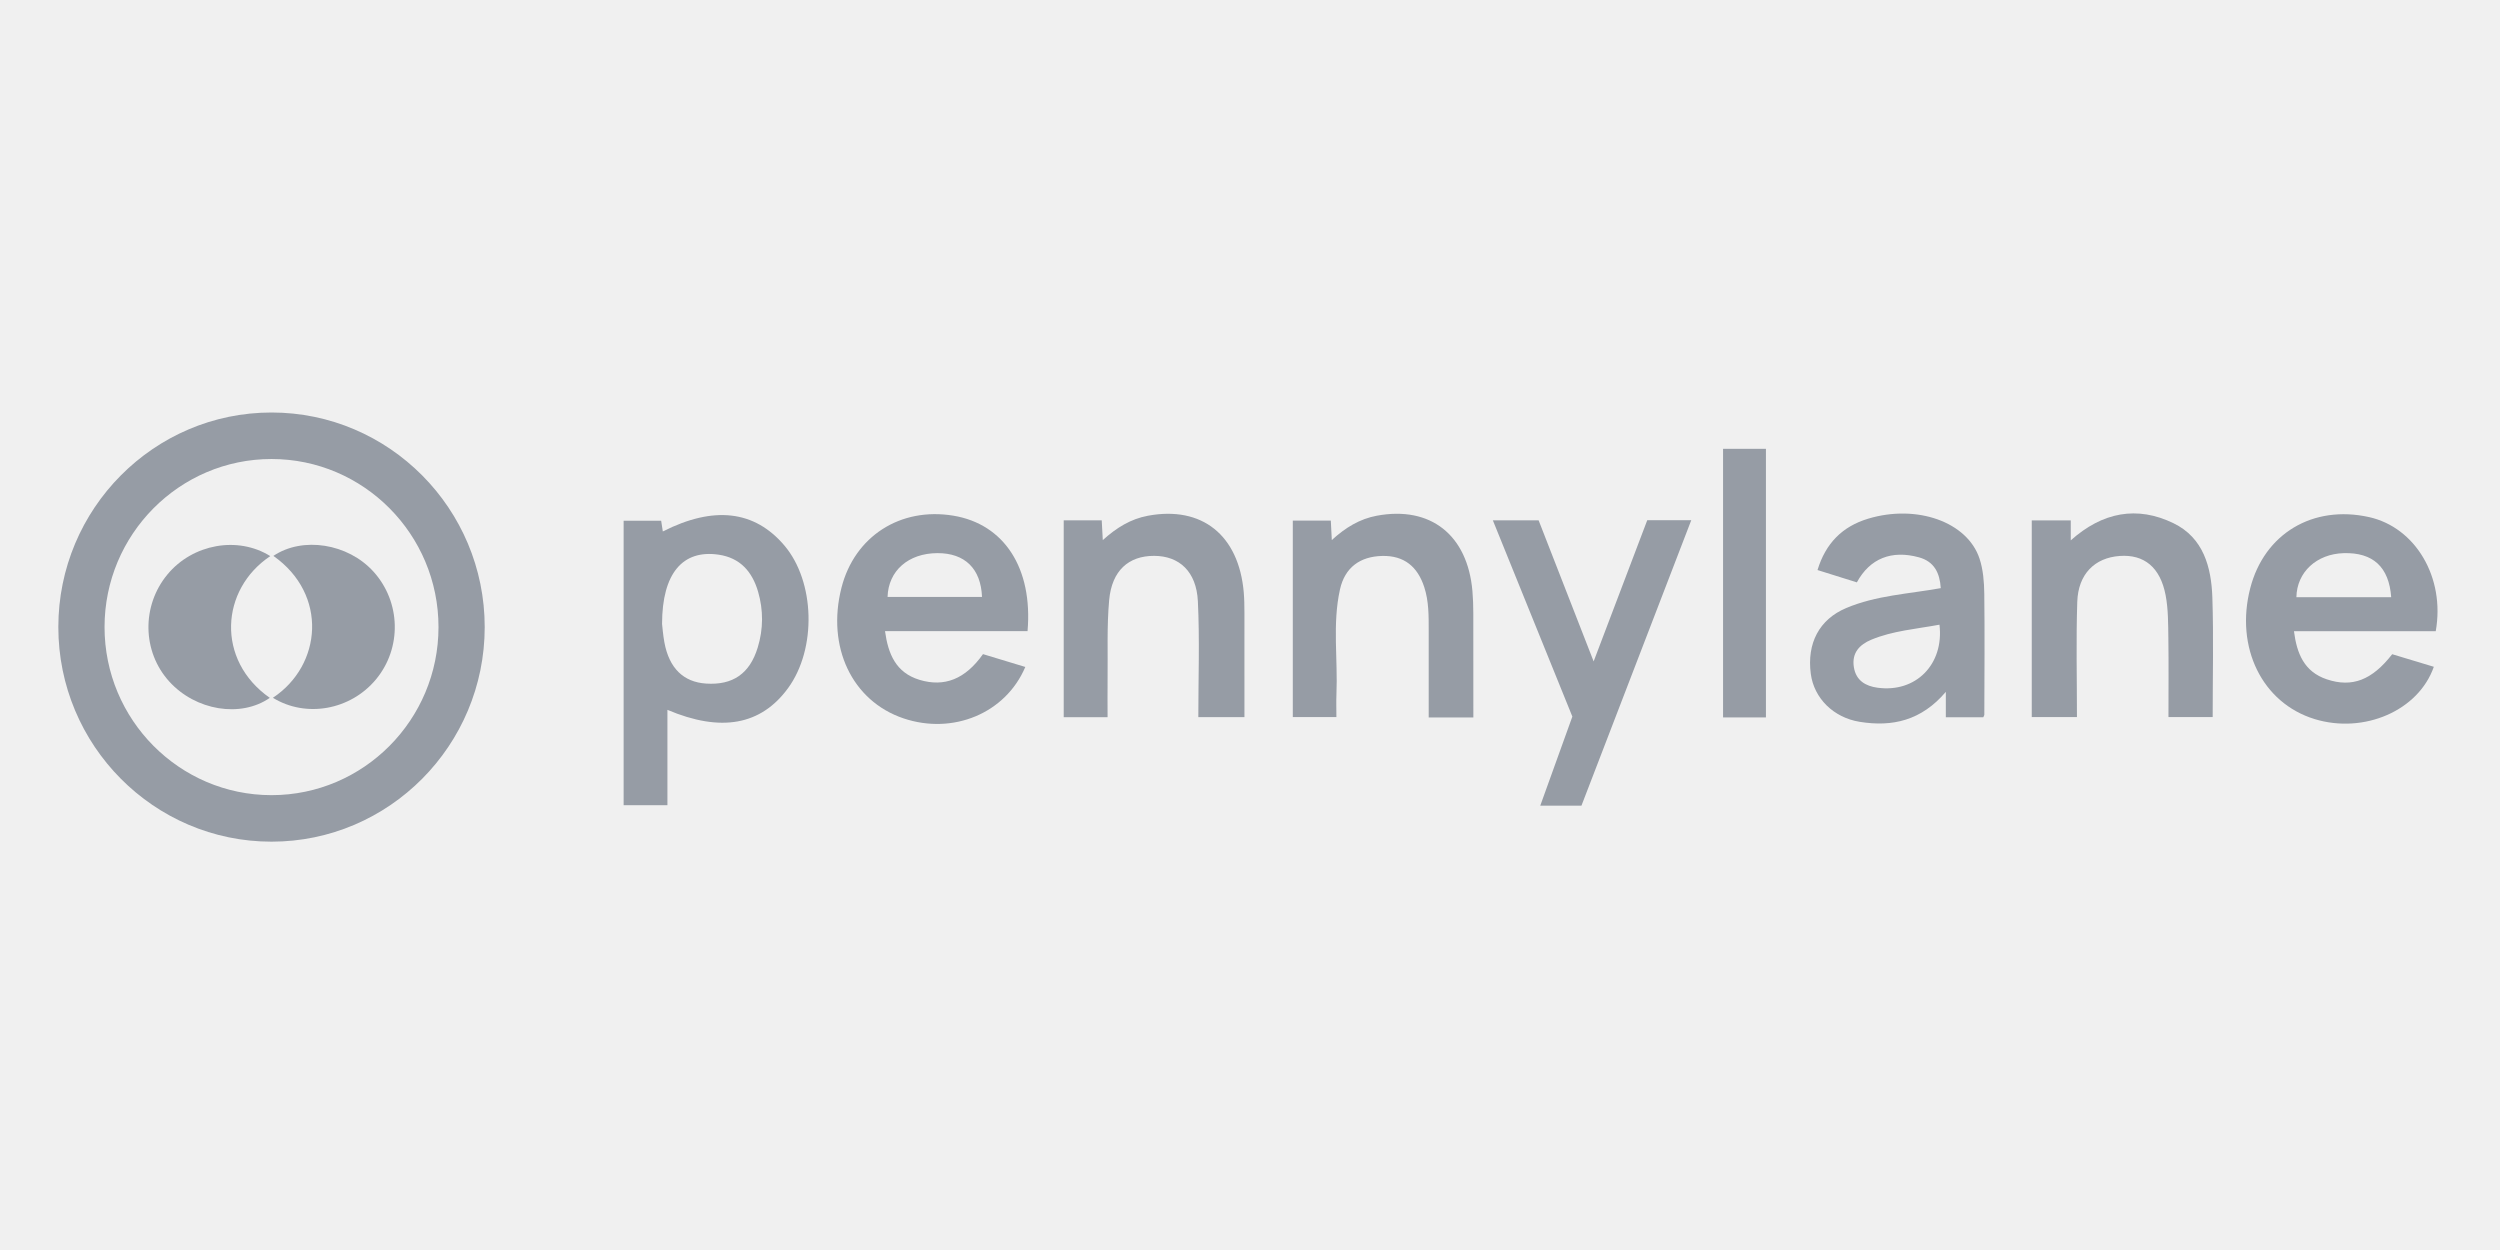
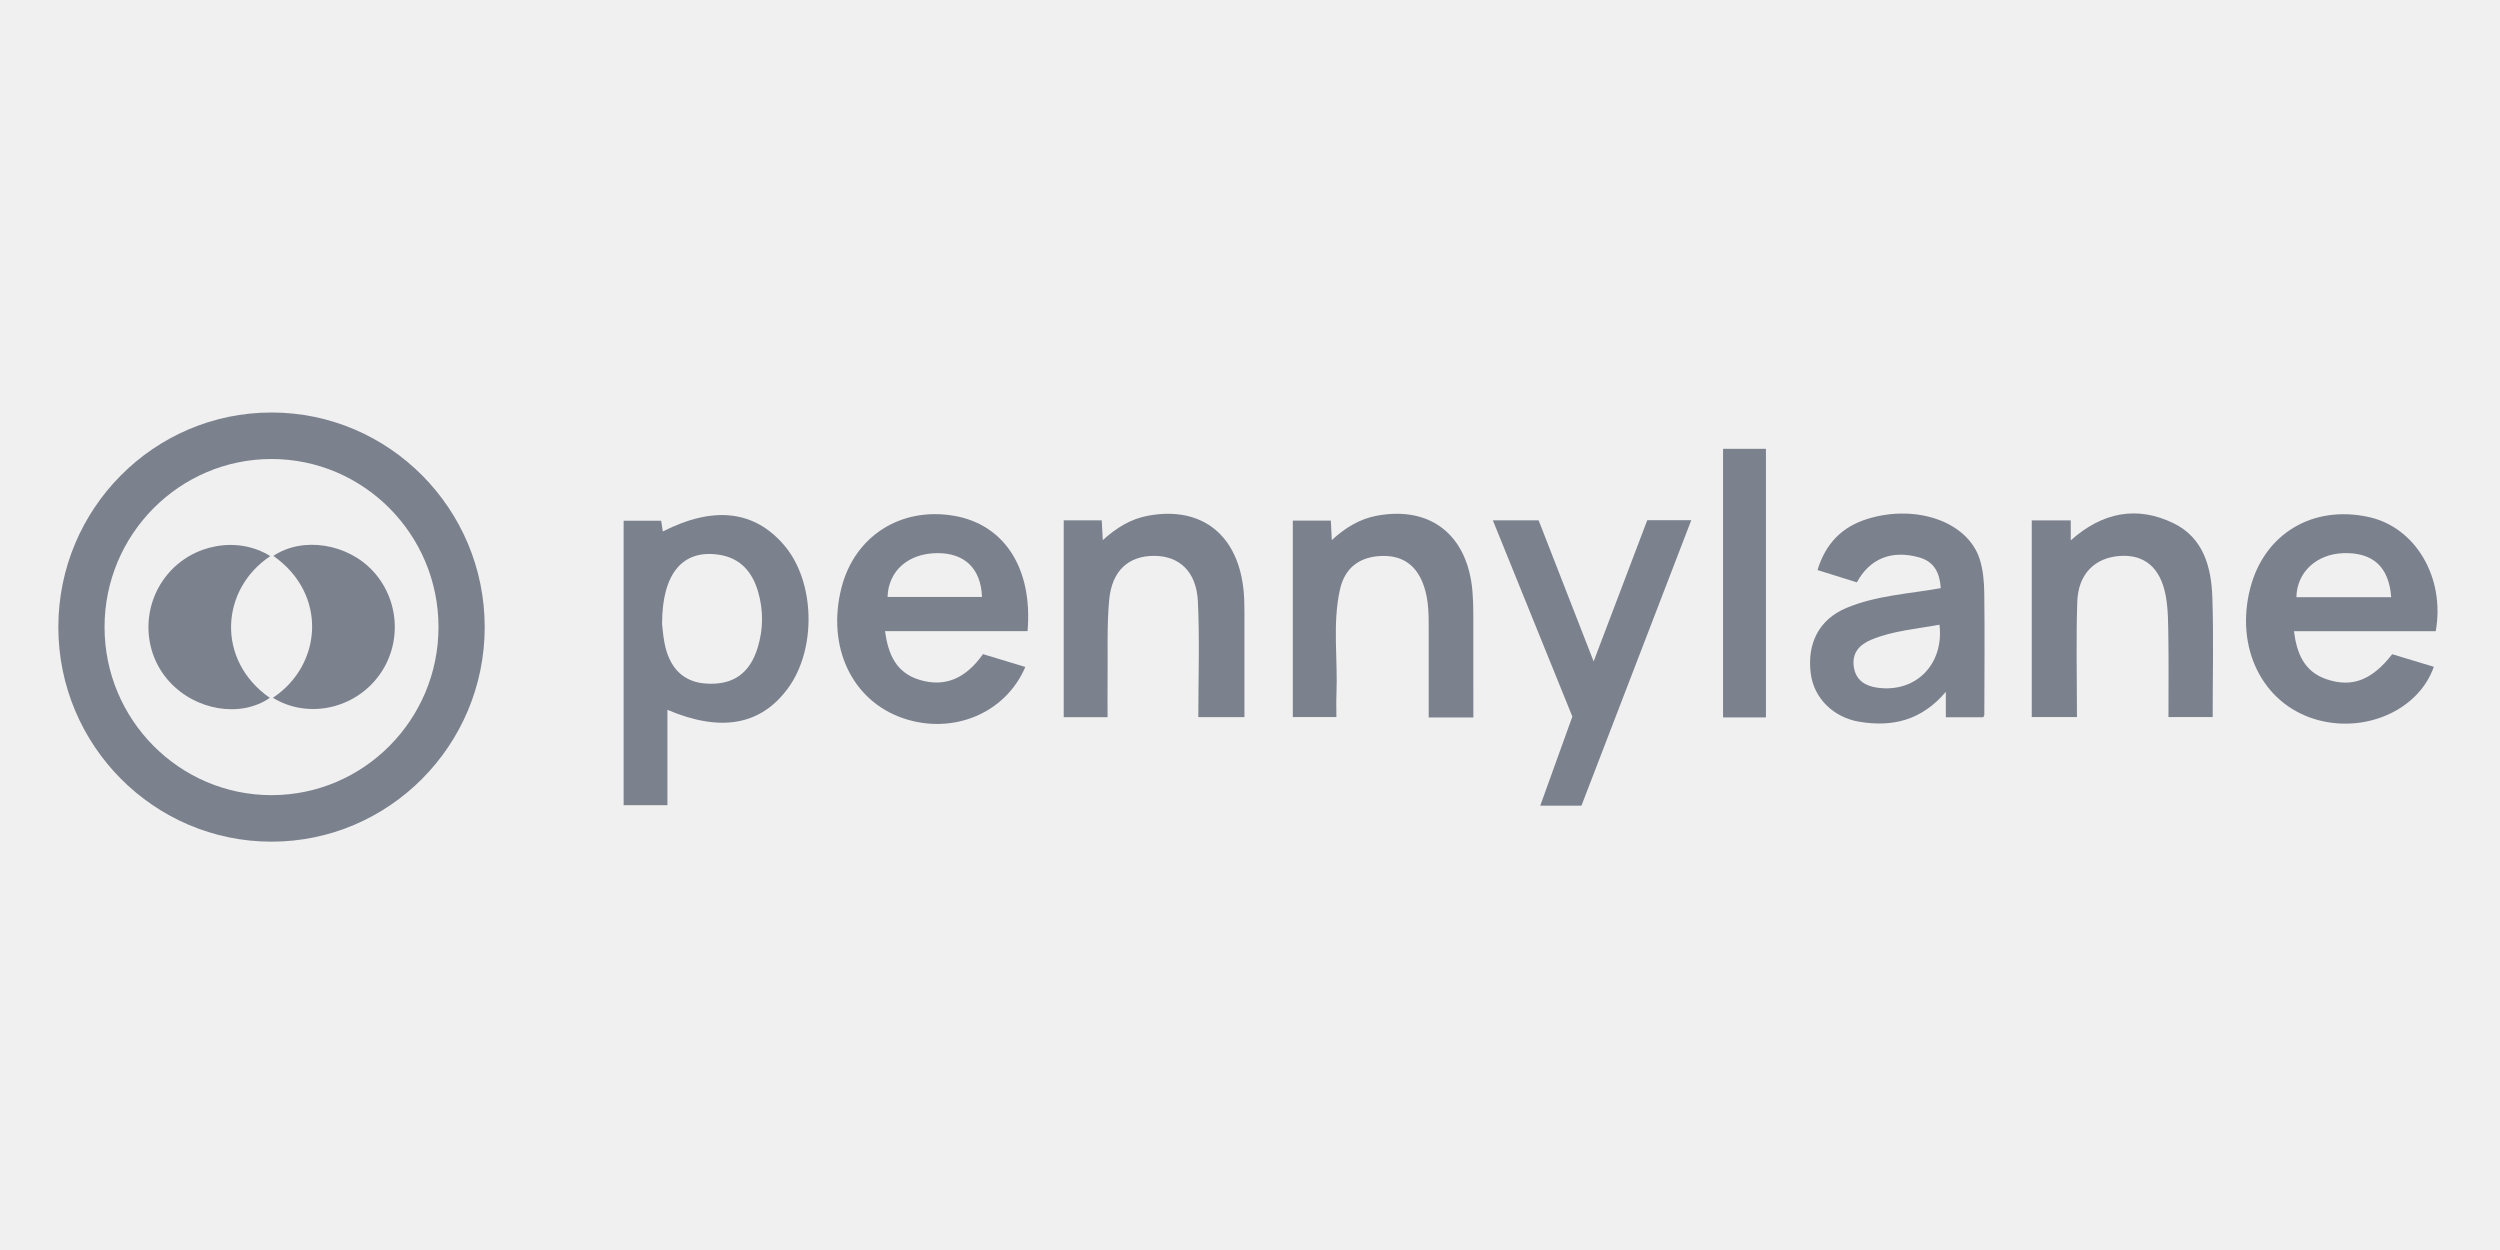
<svg xmlns="http://www.w3.org/2000/svg" width="600" height="300" viewBox="0 0 600 300" fill="none">
  <g clip-path="url(#clip0_237_4727)">
-     <path d="M160.18 170.359V193.253H149.67V124.978H158.678C158.804 125.795 158.94 126.658 159.076 127.551C171.295 121.345 181.095 122.492 188.243 130.91C195.623 139.601 196.036 155.726 189.115 165.179C182.632 174.033 173.065 175.819 160.18 170.364V170.359ZM158.895 149.739C158.971 150.353 159.107 152.286 159.454 154.173C160.594 160.353 164.021 163.702 169.45 164.057C175.857 164.478 179.93 161.703 181.851 155.417C183.212 150.977 183.232 146.431 181.937 141.991C180.545 137.232 177.667 133.873 172.435 133.117C163.906 131.884 158.91 137.511 158.895 149.739Z" fill="#969CA5" />
-     <path d="M246.611 151.464H212.404C213.16 156.99 215.025 161.444 220.676 163.159C226.674 164.981 231.69 162.972 235.919 156.99C239.246 157.999 242.644 159.029 246.072 160.069C241.364 171.186 228.716 176.428 216.815 172.399C204.48 168.223 198.33 155.234 201.959 141.032C205.105 128.723 216.084 121.66 228.802 123.761C241.001 125.775 247.907 136.359 246.611 151.469V151.464ZM213.014 143.27H235.683C235.42 136.471 231.554 132.731 224.991 132.752C218.009 132.772 213.2 136.978 213.014 143.27Z" fill="#969CA5" />
-     <path d="M584.572 151.484H550.551C551.236 156.842 552.99 161.226 558.46 163.048C564.519 165.067 569.298 163.22 574.127 157.01C577.424 158.004 580.766 159.019 584.118 160.029C580.463 170.542 567.372 176.204 555.516 172.582C542.924 168.73 536.371 155.391 540.066 141.134C543.448 128.078 555.077 121.117 568.542 124.095C579.732 126.566 586.875 138.617 584.577 151.489L584.572 151.484ZM573.885 143.32C573.366 136.08 569.525 132.559 562.498 132.757C555.975 132.939 551.246 137.318 551.135 143.32H573.885Z" fill="#969CA5" />
-     <path d="M465.783 141.154C465.551 137.516 464.231 134.761 460.516 133.751C453.973 131.965 448.77 134.025 445.645 139.769C442.626 138.825 439.551 137.861 436.203 136.811C438.159 130.392 442.147 126.348 448.382 124.476C460.017 120.98 472.165 125.232 475.089 134.076C475.966 136.729 476.193 139.693 476.228 142.519C476.349 152.195 476.258 161.876 476.238 171.557C476.238 171.704 476.117 171.856 475.986 172.145H466.998V166.046C461.131 172.957 454.149 174.505 446.336 173.241C440.024 172.221 435.362 167.574 434.59 161.723C433.623 154.376 436.617 148.663 443.079 145.933C450.273 142.889 458.071 142.544 465.778 141.154H465.783ZM465.471 149.927C459.855 150.967 454.285 151.378 449.128 153.524C446.305 154.696 444.36 156.695 444.934 160.161C445.464 163.357 447.747 164.651 450.575 165.047C459.765 166.33 466.605 159.466 465.476 149.927H465.471Z" fill="#969CA5" />
-     <path d="M487.625 124.892H496.981V129.687C504.598 122.888 512.905 121.33 521.646 125.577C528.824 129.063 530.725 136.115 530.967 143.417C531.279 152.9 531.042 162.398 531.042 172.094H520.431C520.431 165.803 520.497 159.46 520.406 153.118C520.356 149.683 520.386 146.182 519.746 142.833C518.455 136.121 514.569 133.015 508.737 133.431C502.728 133.858 498.761 137.775 498.544 144.442C498.247 153.585 498.468 162.748 498.468 172.099H487.62V124.892H487.625Z" fill="#969CA5" />
-     <path d="M353.604 172.191H342.887C342.887 165.26 342.887 158.324 342.887 151.388C342.887 147.856 342.937 144.325 341.818 140.9C340.225 136.009 336.999 133.315 331.767 133.426C326.403 133.538 322.764 136.202 321.594 141.458C319.749 149.759 321.105 158.222 320.747 166.61C320.672 168.365 320.737 170.126 320.737 172.089H310.272V124.938H319.396C319.467 126.333 319.537 127.728 319.633 129.611C322.925 126.607 326.338 124.532 330.461 123.766C343.32 121.381 352.238 128.383 353.387 141.9C353.538 143.655 353.589 145.431 353.594 147.192C353.614 155.427 353.604 163.667 353.604 172.186V172.191Z" fill="#969CA5" />
-     <path d="M287.599 172.11C287.599 162.743 287.941 153.488 287.488 144.274C287.135 137.161 283.021 133.421 277.003 133.406C270.863 133.391 266.845 136.943 266.2 144.005C265.63 150.272 265.898 156.614 265.822 162.926C265.787 165.94 265.817 168.949 265.817 172.125H255.292V124.887H264.416C264.491 126.277 264.567 127.673 264.668 129.626C267.984 126.627 271.392 124.542 275.505 123.776C288.445 121.366 297.307 128.403 298.502 142.158C298.638 143.752 298.658 145.355 298.663 146.953C298.678 155.28 298.668 163.606 298.668 172.115H287.599V172.11Z" fill="#969CA5" />
-     <path d="M379.554 193.354H369.664C372.25 186.175 374.765 179.198 377.366 171.978C371.075 156.457 364.724 140.778 358.282 124.872H369.266C373.566 135.892 377.916 147.05 382.473 158.74C386.873 147.151 391.108 135.994 395.342 124.846H405.903C397.071 147.811 388.315 170.567 379.549 193.354H379.554Z" fill="#969CA5" />
-     <path d="M423.823 172.181H413.535V107.717H423.823V172.181Z" fill="#969CA5" />
-     <path d="M64.868 133.467C52.895 141.448 51.791 158.425 64.751 167.487C57.77 172.328 46.952 170.557 40.606 163.545C34.128 156.386 33.952 145.396 40.192 137.861C46.236 130.565 57.054 128.581 64.868 133.467Z" fill="#969CA5" />
-     <path d="M65.493 167.472C77.293 159.653 78.745 142.646 65.609 133.416C72.625 128.698 83.514 130.418 89.643 137.201C96.232 144.498 96.474 155.559 90.208 163.083C84.109 170.405 73.462 172.369 65.487 167.467L65.493 167.472Z" fill="#969CA5" />
-     <path d="M65.165 202C36.951 202 14 178.899 14 150.5C14 122.101 36.951 99 65.165 99C93.379 99 116.33 122.101 116.33 150.5C116.33 178.899 93.379 202 65.165 202ZM65.165 110.163C43.066 110.163 25.09 128.256 25.09 150.5C25.09 172.744 43.066 190.837 65.165 190.837C87.264 190.837 105.24 172.744 105.24 150.5C105.24 128.256 87.264 110.163 65.165 110.163Z" fill="#969CA5" />
+     <path d="M160.18 170.359V193.253H149.67V124.978H158.678C158.804 125.795 158.94 126.658 159.076 127.551C171.295 121.345 181.095 122.492 188.243 130.91C195.623 139.601 196.036 155.726 189.115 165.179C182.632 174.033 173.065 175.819 160.18 170.364V170.359ZM158.895 149.739C158.971 150.353 159.107 152.286 159.454 154.173C160.594 160.353 164.021 163.702 169.45 164.057C175.857 164.478 179.93 161.703 181.851 155.417C183.212 150.977 183.232 146.431 181.937 141.991C180.545 137.232 177.667 133.873 172.435 133.117C163.906 131.884 158.91 137.511 158.895 149.739Z" fill="#7B818D" />
+     <path d="M246.611 151.464H212.404C213.16 156.99 215.025 161.444 220.676 163.159C226.674 164.981 231.69 162.972 235.919 156.99C239.246 157.999 242.644 159.029 246.072 160.069C241.364 171.186 228.716 176.428 216.815 172.399C204.48 168.223 198.33 155.234 201.959 141.032C205.105 128.723 216.084 121.66 228.802 123.761C241.001 125.775 247.907 136.359 246.611 151.469V151.464ZM213.014 143.27H235.683C235.42 136.471 231.554 132.731 224.991 132.752C218.009 132.772 213.2 136.978 213.014 143.27Z" fill="#7B818D" />
+     <path d="M584.572 151.484H550.551C551.236 156.842 552.99 161.226 558.46 163.048C564.519 165.067 569.298 163.22 574.127 157.01C577.424 158.004 580.766 159.019 584.118 160.029C580.463 170.542 567.372 176.204 555.516 172.582C542.924 168.73 536.371 155.391 540.066 141.134C543.448 128.078 555.077 121.117 568.542 124.095C579.732 126.566 586.875 138.617 584.577 151.489L584.572 151.484ZM573.885 143.32C573.366 136.08 569.525 132.559 562.498 132.757C555.975 132.939 551.246 137.318 551.135 143.32H573.885Z" fill="#7B818D" />
+     <path d="M465.783 141.154C465.551 137.516 464.231 134.761 460.516 133.751C453.973 131.965 448.77 134.025 445.645 139.769C442.626 138.825 439.551 137.861 436.203 136.811C438.159 130.392 442.147 126.348 448.382 124.476C460.017 120.98 472.165 125.232 475.089 134.076C475.966 136.729 476.193 139.693 476.228 142.519C476.349 152.195 476.258 161.876 476.238 171.557C476.238 171.704 476.117 171.856 475.986 172.145H466.998V166.046C461.131 172.957 454.149 174.505 446.336 173.241C440.024 172.221 435.362 167.574 434.59 161.723C433.623 154.376 436.617 148.663 443.079 145.933C450.273 142.889 458.071 142.544 465.778 141.154H465.783ZM465.471 149.927C459.855 150.967 454.285 151.378 449.128 153.524C446.305 154.696 444.36 156.695 444.934 160.161C445.464 163.357 447.747 164.651 450.575 165.047C459.765 166.33 466.605 159.466 465.476 149.927H465.471Z" fill="#7B818D" />
+     <path d="M487.625 124.892H496.981V129.687C504.598 122.888 512.905 121.33 521.646 125.577C528.825 129.063 530.725 136.115 530.967 143.417C531.279 152.9 531.042 162.398 531.042 172.094H520.431C520.431 165.803 520.497 159.46 520.406 153.118C520.356 149.683 520.386 146.182 519.746 142.833C518.455 136.121 514.569 133.015 508.737 133.431C502.728 133.858 498.761 137.775 498.544 144.442C498.247 153.585 498.468 162.748 498.468 172.099H487.62V124.892H487.625Z" fill="#7B818D" />
+     <path d="M353.604 172.191H342.887C342.887 165.26 342.887 158.324 342.887 151.388C342.887 147.856 342.937 144.325 341.818 140.9C340.225 136.009 336.999 133.315 331.767 133.426C326.403 133.538 322.764 136.202 321.594 141.458C319.749 149.759 321.105 158.222 320.747 166.61C320.672 168.365 320.737 170.126 320.737 172.089H310.272V124.938H319.396C319.467 126.333 319.537 127.728 319.633 129.611C322.925 126.607 326.338 124.532 330.461 123.766C343.32 121.381 352.238 128.383 353.387 141.9C353.538 143.655 353.589 145.431 353.594 147.192C353.614 155.427 353.604 163.667 353.604 172.186V172.191Z" fill="#7B818D" />
+     <path d="M287.599 172.11C287.599 162.743 287.941 153.488 287.488 144.274C287.135 137.161 283.021 133.421 277.003 133.406C270.863 133.391 266.845 136.943 266.2 144.005C265.63 150.272 265.898 156.614 265.822 162.926C265.787 165.94 265.817 168.949 265.817 172.125H255.292V124.887H264.416C264.491 126.277 264.567 127.673 264.668 129.626C267.984 126.627 271.392 124.542 275.505 123.776C288.445 121.366 297.307 128.403 298.502 142.158C298.638 143.752 298.658 145.355 298.663 146.953C298.678 155.28 298.668 163.606 298.668 172.115H287.599V172.11Z" fill="#7B818D" />
+     <path d="M379.554 193.354H369.664C372.25 186.175 374.765 179.198 377.366 171.978C371.075 156.457 364.724 140.778 358.282 124.872H369.266C373.566 135.892 377.916 147.05 382.473 158.74C386.873 147.151 391.108 135.994 395.342 124.846H405.903C397.071 147.811 388.315 170.567 379.549 193.354H379.554Z" fill="#7B818D" />
+     <path d="M423.823 172.181H413.535V107.717H423.823V172.181Z" fill="#7B818D" />
+     <path d="M64.868 133.467C52.895 141.448 51.791 158.425 64.751 167.487C57.77 172.328 46.952 170.557 40.606 163.545C34.128 156.386 33.952 145.396 40.192 137.861C46.236 130.565 57.054 128.581 64.868 133.467Z" fill="#7B818D" />
+     <path d="M65.493 167.472C77.293 159.653 78.745 142.646 65.609 133.416C72.625 128.698 83.514 130.418 89.643 137.201C96.232 144.498 96.474 155.559 90.208 163.083C84.109 170.405 73.462 172.369 65.487 167.467L65.493 167.472Z" fill="#7B818D" />
+     <path d="M65.165 202C36.951 202 14 178.899 14 150.5C14 122.101 36.951 99 65.165 99C93.379 99 116.33 122.101 116.33 150.5C116.33 178.899 93.379 202 65.165 202ZM65.165 110.163C43.066 110.163 25.09 128.256 25.09 150.5C25.09 172.744 43.066 190.837 65.165 190.837C87.264 190.837 105.24 172.744 105.24 150.5C105.24 128.256 87.264 110.163 65.165 110.163Z" fill="#7B818D" />
  </g>
  <defs>
    <clipPath id="clip0_237_4727">
      <rect width="571" height="103" fill="white" transform="translate(14 99)" />
    </clipPath>
  </defs>
</svg>
